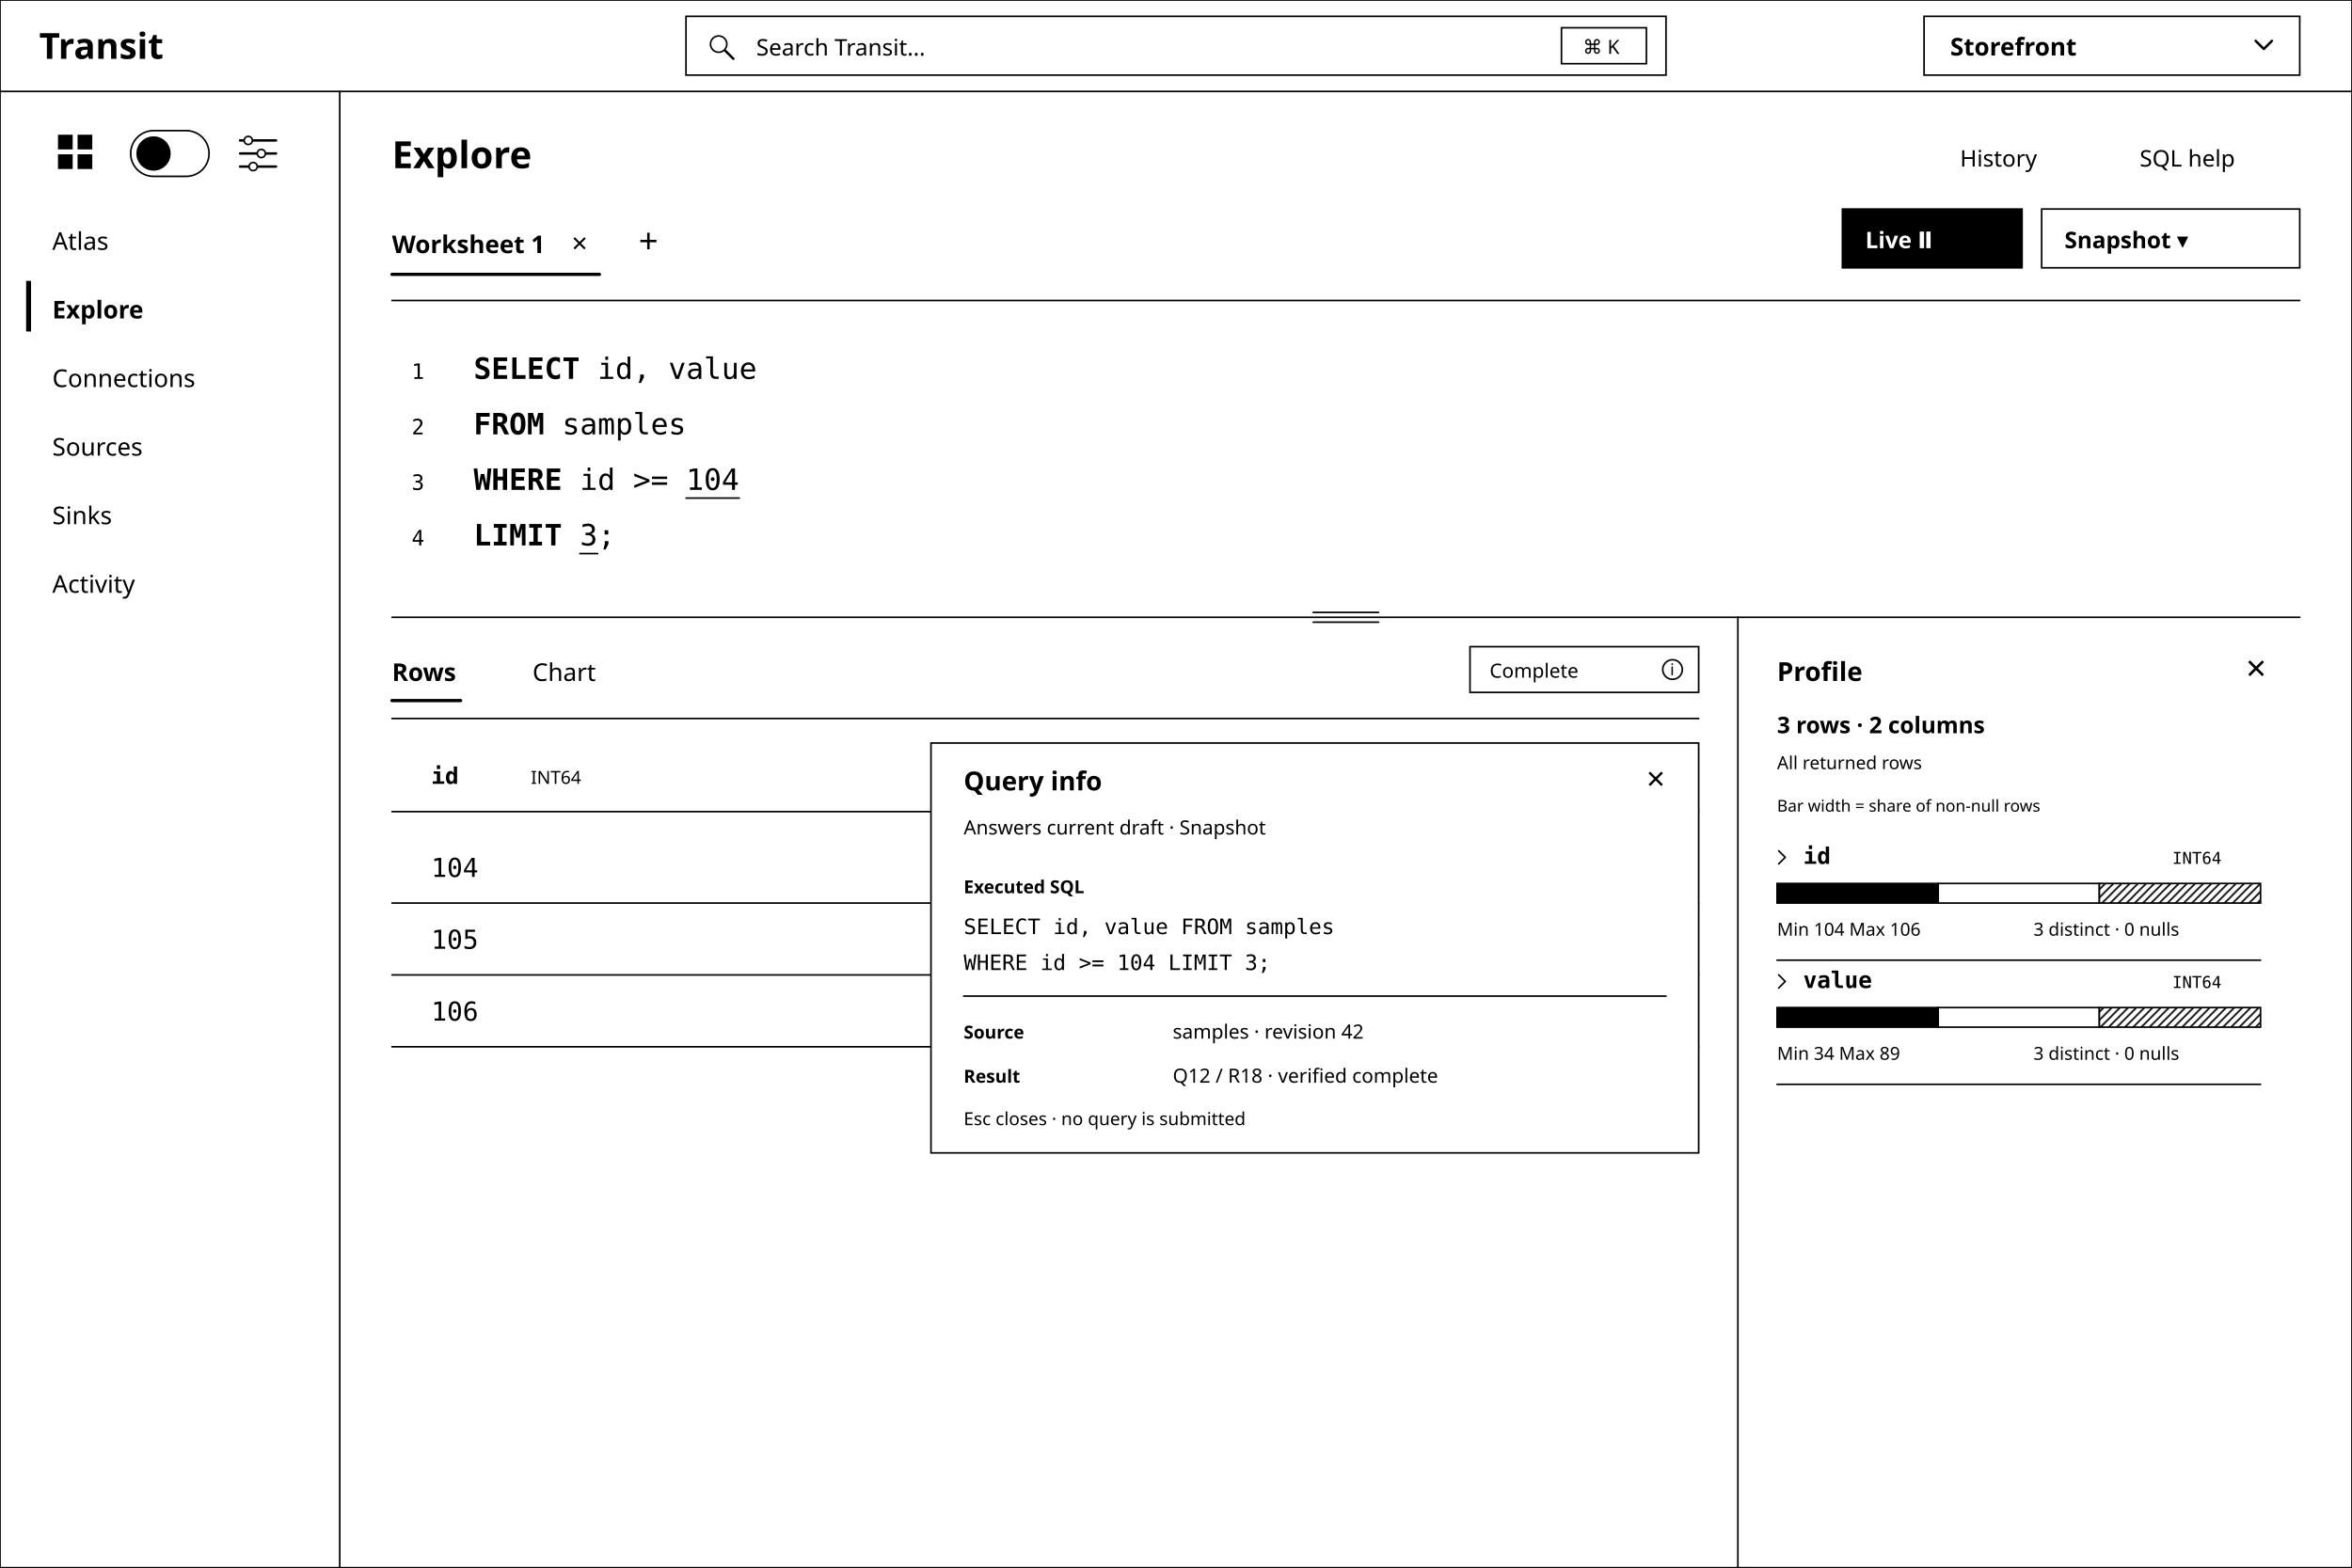
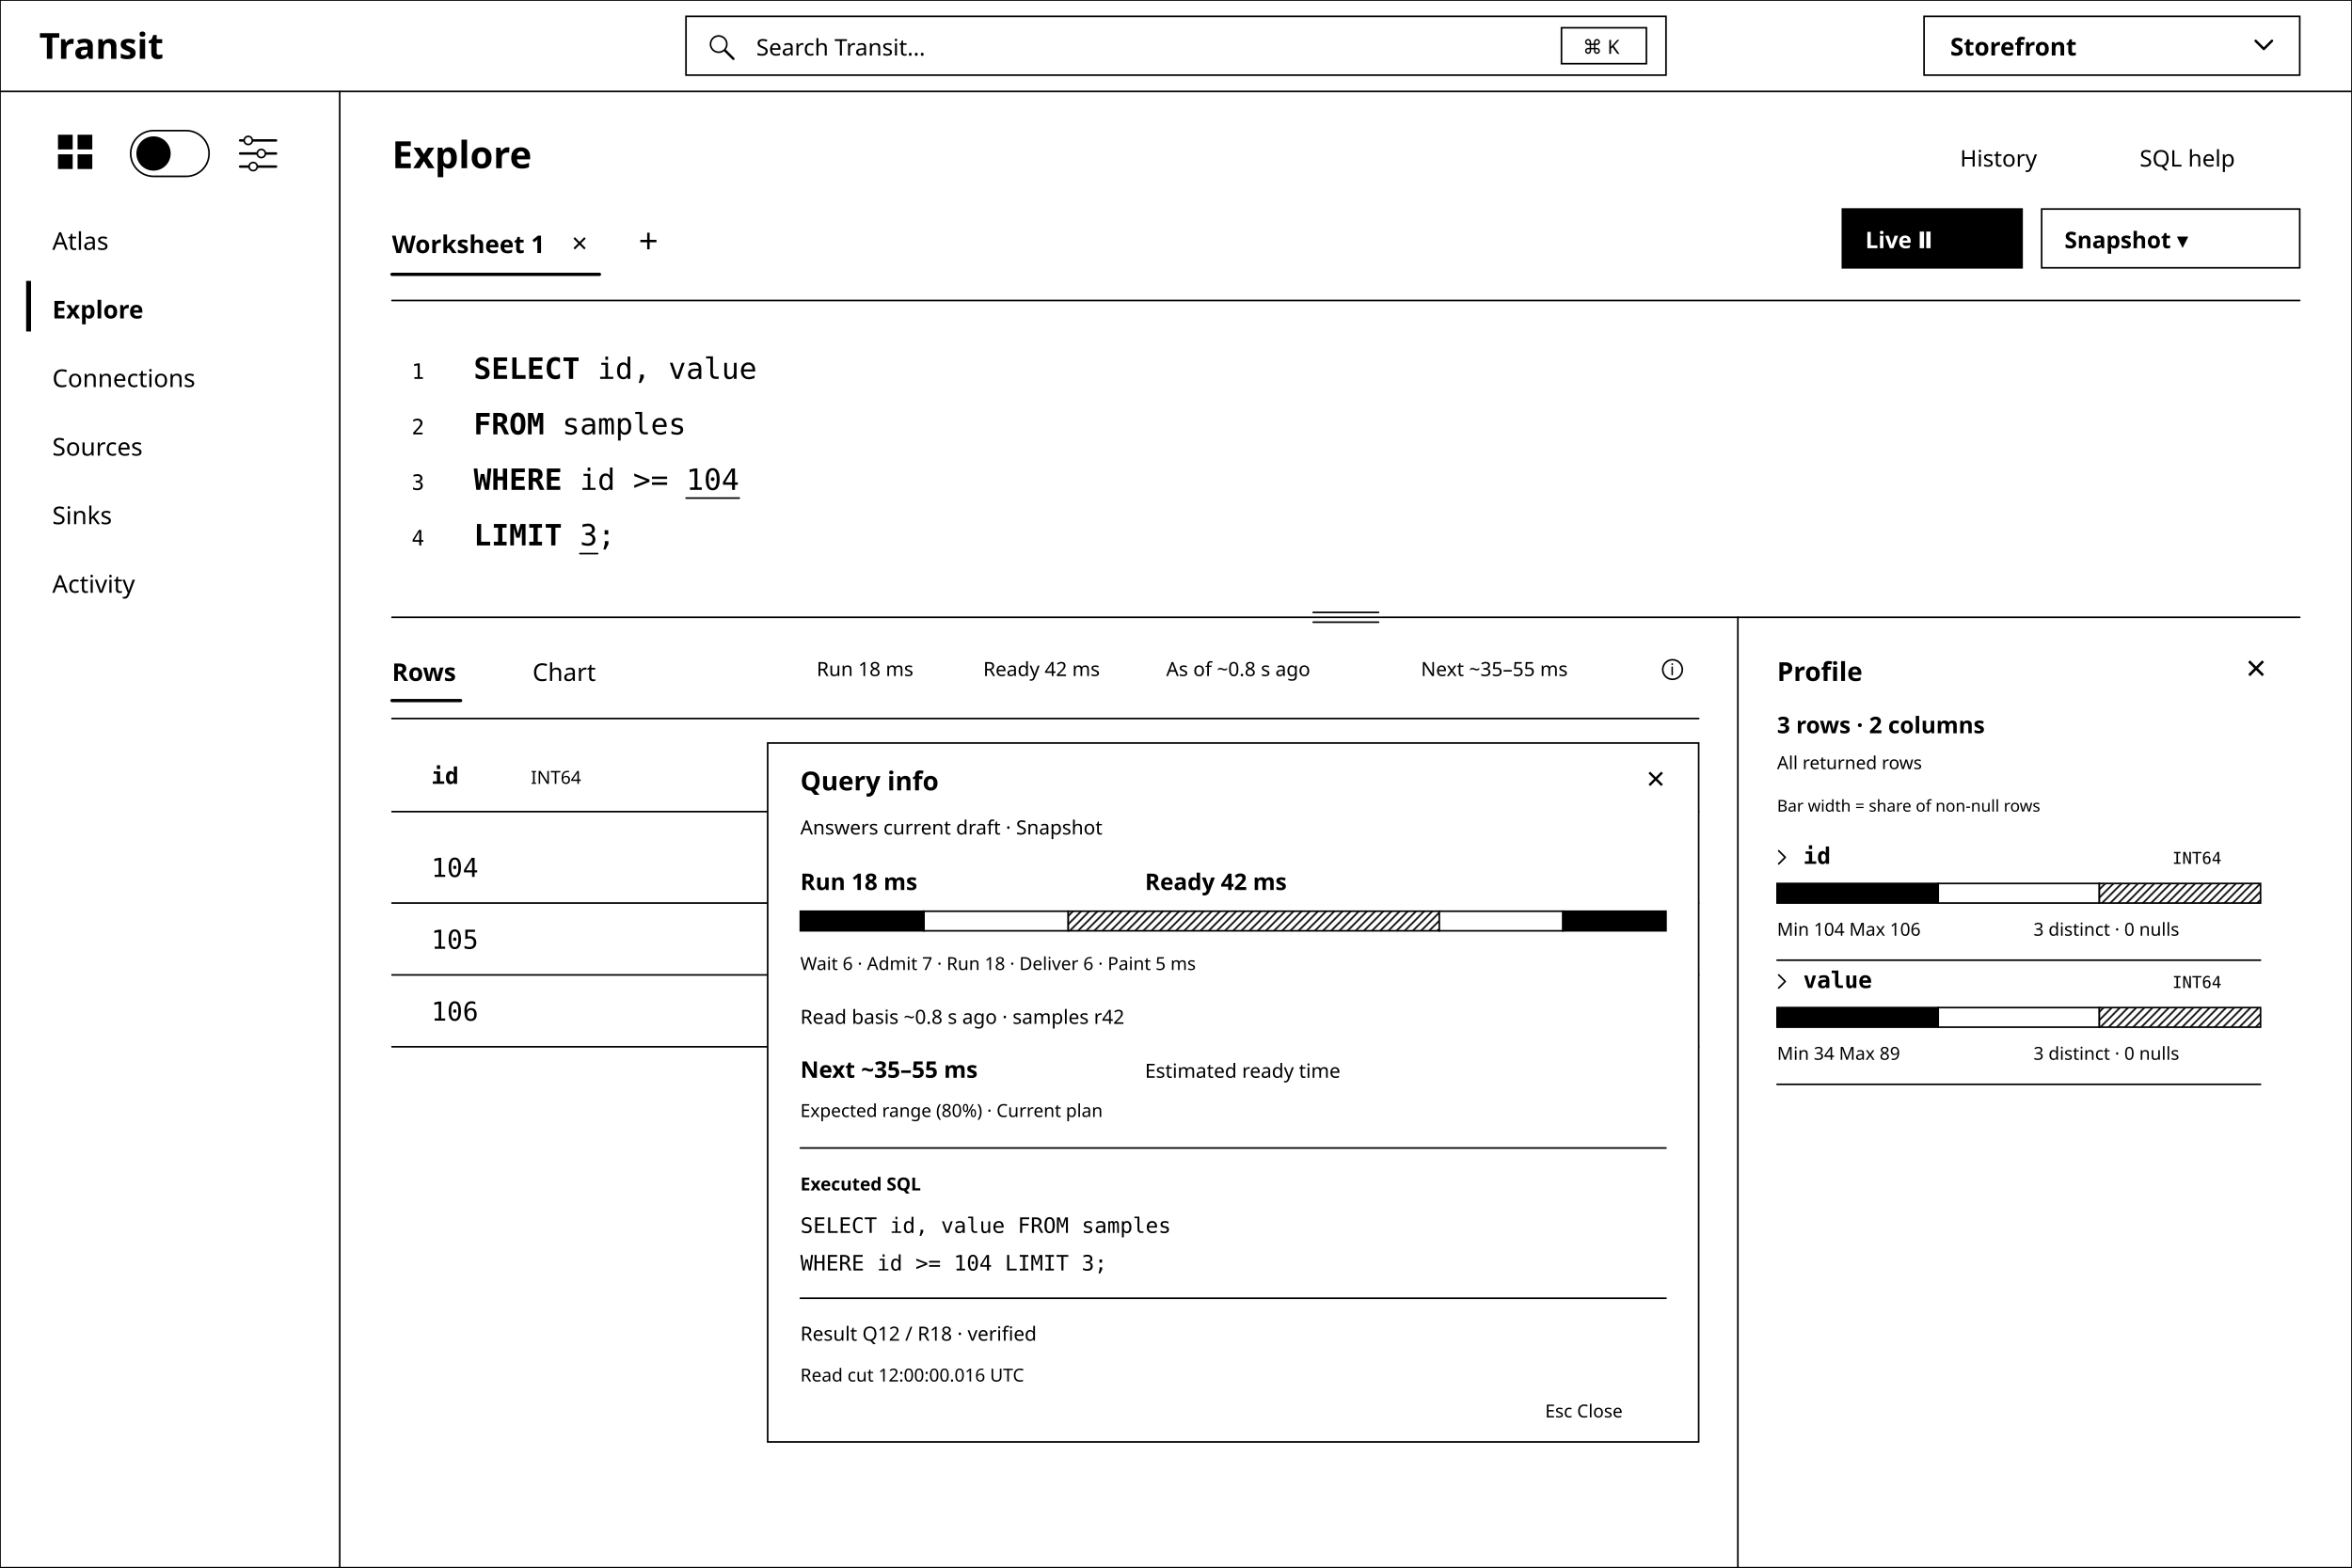
<svg xmlns="http://www.w3.org/2000/svg" width="1440" height="960" viewBox="0 0 1440 960" role="img" aria-labelledby="title desc">
  <rect x="0" y="0" width="1440" height="960" rx="0" fill="white" stroke="black" />
  <text x="24" y="36" font-family="sans-serif" font-size="22" font-weight="700" fill="black">Transit</text>
  <g role="img" aria-label="Search Transit. Command K or Control K opens context-aware power search.">
    <rect x="420" y="10" width="600" height="36" rx="0" fill="white" stroke="black" />
    <circle cx="440" cy="27" r="5" fill="white" stroke="black" />
    <path d="M444 31 l5 5" fill="none" stroke="black" stroke-width="1.5" stroke-linecap="round" stroke-linejoin="round" />
    <text x="463" y="34" font-family="sans-serif" font-size="14" font-weight="400" fill="black">Search Transit…</text>
    <rect x="956" y="17" width="52" height="22" rx="0" fill="white" stroke="black" />
    <text x="969" y="33" font-family="sans-serif" font-size="12" font-weight="400" fill="black">⌘ K</text>
  </g>
  <rect x="1178" y="10" width="230" height="36" rx="0" fill="white" stroke="black" />
  <text x="1194" y="34" font-family="sans-serif" font-size="15" font-weight="700" fill="black">Storefront</text>
  <path d="M1381 25 l5 5 l5 -5" fill="none" stroke="black" stroke-width="1.5" stroke-linecap="round" stroke-linejoin="round" />
  <path d="M0 56 H1440" fill="none" stroke="black" stroke-width="1" stroke-linecap="round" stroke-linejoin="round" />
  <path d="M208 56 L208 960" fill="none" stroke="black" stroke-width="1" stroke-linecap="round" stroke-linejoin="round" />
  <g role="img" aria-label="Area: Workspace. Workspace left; Operations right.">
    <rect x="36" y="83" width="8" height="8" rx="0" fill="black" stroke="black" />
    <rect x="36" y="95" width="8" height="8" rx="0" fill="black" stroke="black" />
    <rect x="48" y="83" width="8" height="8" rx="0" fill="black" stroke="black" />
    <rect x="48" y="95" width="8" height="8" rx="0" fill="black" stroke="black" />
    <rect x="80" y="80" width="48" height="28" rx="14" fill="white" stroke="black" />
    <circle cx="94" cy="94" r="10" fill="black" stroke="black" />
    <path d="M147 86 H169" fill="none" stroke="black" stroke-width="1.5" stroke-linecap="round" stroke-linejoin="round" />
    <circle cx="152" cy="86" r="2.5" fill="white" stroke="black" />
    <path d="M147 94 H169" fill="none" stroke="black" stroke-width="1.5" stroke-linecap="round" stroke-linejoin="round" />
    <circle cx="160" cy="94" r="2.5" fill="white" stroke="black" />
    <path d="M147 102 H169" fill="none" stroke="black" stroke-width="1.5" stroke-linecap="round" stroke-linejoin="round" />
    <circle cx="155" cy="102" r="2.5" fill="white" stroke="black" />
  </g>
  <text xml:space="preserve" x="32" y="153" font-family="sans-serif" font-size="15" font-weight="400" fill="black">Atlas</text>
  <rect x="16" y="172" width="3" height="31" rx="0" fill="black" stroke="none" />
  <text xml:space="preserve" x="32" y="195" font-family="sans-serif" font-size="15" font-weight="700" fill="black">Explore</text>
  <text xml:space="preserve" x="32" y="237" font-family="sans-serif" font-size="15" font-weight="400" fill="black">Connections</text>
  <text xml:space="preserve" x="32" y="279" font-family="sans-serif" font-size="15" font-weight="400" fill="black">Sources</text>
  <text xml:space="preserve" x="32" y="321" font-family="sans-serif" font-size="15" font-weight="400" fill="black">Sinks</text>
  <text xml:space="preserve" x="32" y="363" font-family="sans-serif" font-size="15" font-weight="400" fill="black">Activity</text>
  <text xml:space="preserve" x="240" y="103" font-family="sans-serif" font-size="23" font-weight="700" fill="black">Explore</text>
  <text xml:space="preserve" x="1200" y="102" font-family="sans-serif" font-size="14" font-weight="400" fill="black">History</text>
  <text xml:space="preserve" x="1310" y="102" font-family="sans-serif" font-size="14" font-weight="400" fill="black">SQL help</text>
  <text xml:space="preserve" x="240" y="155" font-family="sans-serif" font-size="15" font-weight="700" fill="black">Worksheet 1</text>
  <text xml:space="preserve" x="350" y="155" font-family="sans-serif" font-size="17" font-weight="400" fill="black">×</text>
  <text xml:space="preserve" x="391" y="155" font-family="sans-serif" font-size="21" font-weight="400" fill="black">+</text>
  <path d="M240 168 H367" fill="none" stroke="black" stroke-width="2" stroke-linecap="round" stroke-linejoin="round" />
  <rect x="1128" y="128" width="110" height="36" rx="0" fill="black" stroke="black" />
  <text x="1142" y="152" font-family="sans-serif" font-size="14" font-weight="700" fill="white">Live  Ⅱ</text>
  <rect x="1250" y="128" width="158" height="36" rx="0" fill="white" stroke="black" />
  <text x="1264" y="152" font-family="sans-serif" font-size="14" font-weight="700" fill="black">Snapshot  ▾</text>
  <path d="M240 184 H1408" fill="none" stroke="black" stroke-width="1" stroke-linecap="round" stroke-linejoin="round" />
  <text xml:space="preserve" x="252" y="232" font-family="monospace" font-size="13" font-weight="400" fill="black">1</text>
  <text xml:space="preserve" x="290" y="232" font-family="monospace" font-size="18" font-weight="700" fill="black">SELECT</text>
  <text xml:space="preserve" x="355.04" y="232" font-family="monospace" font-size="18" font-weight="400" fill="black"> id, value</text>
  <text xml:space="preserve" x="252" y="266" font-family="monospace" font-size="13" font-weight="400" fill="black">2</text>
  <text xml:space="preserve" x="290" y="266" font-family="monospace" font-size="18" font-weight="700" fill="black">FROM</text>
  <text xml:space="preserve" x="333.36" y="266" font-family="monospace" font-size="18" font-weight="400" fill="black"> samples</text>
  <text xml:space="preserve" x="252" y="300" font-family="monospace" font-size="13" font-weight="400" fill="black">3</text>
  <text xml:space="preserve" x="290" y="300" font-family="monospace" font-size="18" font-weight="700" fill="black">WHERE</text>
  <text xml:space="preserve" x="344.2" y="300" font-family="monospace" font-size="18" font-weight="400" fill="black"> id &gt;= </text>
  <text xml:space="preserve" x="420.08" y="300" font-family="monospace" font-size="18" font-weight="400" fill="black">104</text>
  <path d="M420.08 305 H452.6" fill="none" stroke="black" stroke-width="1" stroke-linecap="round" stroke-linejoin="round" />
  <text xml:space="preserve" x="252" y="334" font-family="monospace" font-size="13" font-weight="400" fill="black">4</text>
  <text xml:space="preserve" x="290" y="334" font-family="monospace" font-size="18" font-weight="700" fill="black">LIMIT</text>
  <text xml:space="preserve" x="344.2" y="334" font-family="monospace" font-size="18" font-weight="400" fill="black"> </text>
  <text xml:space="preserve" x="355.04" y="334" font-family="monospace" font-size="18" font-weight="400" fill="black">3</text>
  <path d="M355.04 339 H365.88" fill="none" stroke="black" stroke-width="1" stroke-linecap="round" stroke-linejoin="round" />
  <text xml:space="preserve" x="365.88" y="334" font-family="monospace" font-size="18" font-weight="400" fill="black">;</text>
  <defs>
    <pattern id="stripe" patternUnits="userSpaceOnUse" width="5" height="5">
      <rect width="5" height="5" fill="white" />
      <path d="M-1 1 l2 -2 M0 5 l5 -5 M4 6 l2 -2" stroke="black" stroke-width="1" />
    </pattern>
  </defs>
  <path d="M240 378 H1408" fill="none" stroke="black" stroke-width="1" stroke-linecap="round" stroke-linejoin="round" />
  <path d="M804 375 H844" fill="none" stroke="black" stroke-width="1" stroke-linecap="round" stroke-linejoin="round" />
  <path d="M804 381 H844" fill="none" stroke="black" stroke-width="1" stroke-linecap="round" stroke-linejoin="round" />
  <text x="240" y="417" font-family="sans-serif" font-size="15" font-weight="700" fill="black">Rows</text>
  <text x="326" y="417" font-family="sans-serif" font-size="15" font-weight="400" fill="black">Chart</text>
  <path d="M240 429 H282" fill="none" stroke="black" stroke-width="2" stroke-linecap="round" stroke-linejoin="round" />
-   <g role="img" aria-label="Complete — Query info">
-     <rect x="900" y="396" width="140" height="28" rx="0" fill="white" stroke="black" />
-     <text x="912" y="415" font-family="sans-serif" font-size="12" font-weight="400" fill="black">Complete</text>
+   <g role="img" aria-label="Query info — Current exact statement. Run 18 ms. Ready 42 ms. As of ~0.8 s ago. Next ~35–55 ms. Next is an estimated duration, not a countdown.">
+     <text x="500" y="414" font-family="sans-serif" font-size="12" font-weight="400" fill="black">Run 18 ms</text>
+     <text x="602" y="414" font-family="sans-serif" font-size="12" font-weight="400" fill="black">Ready 42 ms</text>
+     <text x="714" y="414" font-family="sans-serif" font-size="12" font-weight="400" fill="black">As of ~0.8 s ago</text>
+     <text x="870" y="414" font-family="sans-serif" font-size="12" font-weight="400" fill="black">Next ~35–55 ms</text>
    <circle cx="1024" cy="410" r="6" fill="white" stroke="black" />
    <text x="1022.5" y="413.5" font-family="sans-serif" font-size="10" font-weight="400" fill="black">i</text>
  </g>
  <path d="M240 440 H1040" fill="none" stroke="black" stroke-width="1" stroke-linecap="round" stroke-linejoin="round" />
  <text x="264" y="480" font-family="monospace" font-size="14" font-weight="700" fill="black">id</text>
  <text x="325" y="480" font-family="sans-serif" font-size="11" font-weight="400" fill="black">INT64</text>
  <text x="666" y="480" font-family="monospace" font-size="14" font-weight="700" fill="black">value</text>
  <text x="753" y="480" font-family="sans-serif" font-size="11" font-weight="400" fill="black">INT64</text>
  <path d="M240 497 H1040" fill="none" stroke="black" stroke-width="1" stroke-linecap="round" stroke-linejoin="round" />
  <text x="264" y="537" font-family="monospace" font-size="16" font-weight="400" fill="black">104</text>
  <text x="666" y="537" font-family="monospace" font-size="16" font-weight="400" fill="black">34</text>
  <path d="M240 553 H1040" fill="none" stroke="black" stroke-width="1" stroke-linecap="round" stroke-linejoin="round" />
  <text x="264" y="581" font-family="monospace" font-size="16" font-weight="400" fill="black">105</text>
  <text x="666" y="581" font-family="monospace" font-size="16" font-weight="400" fill="black">55</text>
  <path d="M240 597 H1040" fill="none" stroke="black" stroke-width="1" stroke-linecap="round" stroke-linejoin="round" />
  <text x="264" y="625" font-family="monospace" font-size="16" font-weight="400" fill="black">106</text>
  <text x="666" y="625" font-family="monospace" font-size="16" font-weight="400" fill="black">89</text>
  <path d="M240 641 H1040" fill="none" stroke="black" stroke-width="1" stroke-linecap="round" stroke-linejoin="round" />
  <path d="M1064 378 L1064 960" fill="none" stroke="black" stroke-width="1" stroke-linecap="round" stroke-linejoin="round" />
  <text x="1088" y="417" font-family="sans-serif" font-size="16" font-weight="700" fill="black">Profile</text>
  <g role="img" aria-label="Close Profile panel">
    <text x="1375" y="417" font-family="sans-serif" font-size="22" font-weight="400" fill="black">×</text>
  </g>
  <text x="1088" y="449" font-family="sans-serif" font-size="14" font-weight="700" fill="black">3 rows · 2 columns</text>
  <text x="1088" y="471" font-family="sans-serif" font-size="11" font-weight="400" fill="black">All returned rows</text>
  <text x="1088" y="497" font-family="sans-serif" font-size="10" font-weight="400" fill="black">Bar width = share of non-null rows</text>
  <g role="img" aria-label="id: 3 distinct non-null values; 0 nulls. Bar widths show shares of 3 non-null rows: 104: 1; 105: 1; 106: 1">
    <path d="M1089 521 l4 4 l-4 4" fill="none" stroke="black" stroke-width="1" stroke-linecap="round" stroke-linejoin="round" />
    <text x="1104" y="529" font-family="monospace" font-size="14" font-weight="700" fill="black">id</text>
    <text x="1330" y="529" font-family="monospace" font-size="10" font-weight="400" fill="black">INT64</text>
    <g>
      <rect x="1088" y="541" width="98.667" height="12" rx="0" fill="black" stroke="black" />
    </g>
    <g>
      <rect x="1186.667" y="541" width="98.667" height="12" rx="0" fill="white" stroke="black" />
    </g>
    <g>
      <rect x="1285.333" y="541" width="98.667" height="12" rx="0" fill="url(#stripe)" stroke="black" />
    </g>
    <text x="1088" y="573" font-family="sans-serif" font-size="11" font-weight="400" fill="black">Min 104   Max 106</text>
    <text x="1245" y="573" font-family="sans-serif" font-size="11" font-weight="400" fill="black">3 distinct · 0 nulls</text>
    <path d="M1088 588 H1384" fill="none" stroke="black" stroke-width="1" stroke-linecap="round" stroke-linejoin="round" />
  </g>
  <g role="img" aria-label="value: 3 distinct non-null values; 0 nulls. Bar widths show shares of 3 non-null rows: 34–52: 1; 53–71: 1; 72–90: 1">
    <path d="M1089 597 l4 4 l-4 4" fill="none" stroke="black" stroke-width="1" stroke-linecap="round" stroke-linejoin="round" />
    <text x="1104" y="605" font-family="monospace" font-size="14" font-weight="700" fill="black">value</text>
    <text x="1330" y="605" font-family="monospace" font-size="10" font-weight="400" fill="black">INT64</text>
    <g>
      <rect x="1088" y="617" width="98.667" height="12" rx="0" fill="black" stroke="black" />
    </g>
    <g>
      <rect x="1186.667" y="617" width="98.667" height="12" rx="0" fill="white" stroke="black" />
    </g>
    <g>
      <rect x="1285.333" y="617" width="98.667" height="12" rx="0" fill="url(#stripe)" stroke="black" />
    </g>
    <text x="1088" y="649" font-family="sans-serif" font-size="11" font-weight="400" fill="black">Min 34   Max 89</text>
    <text x="1245" y="649" font-family="sans-serif" font-size="11" font-weight="400" fill="black">3 distinct · 0 nulls</text>
    <path d="M1088 664 H1384" fill="none" stroke="black" stroke-width="1" stroke-linecap="round" stroke-linejoin="round" />
  </g>
-   <rect x="570" y="455" width="470" height="251" rx="0" fill="white" stroke="black" />
-   <text x="590" y="484" font-family="sans-serif" font-size="16" font-weight="700" fill="black">Query info</text>
+   <rect x="470" y="455" width="570" height="428" rx="0" fill="white" stroke="black" />
+   <text x="490" y="484" font-family="sans-serif" font-size="16" font-weight="700" fill="black">Query info</text>
  <text x="1008" y="484" font-family="sans-serif" font-size="20" font-weight="400" fill="black">×</text>
-   <text x="590" y="511" font-family="sans-serif" font-size="12" font-weight="400" fill="black">Answers current draft · Snapshot</text>
-   <text x="590" y="547" font-family="sans-serif" font-size="11" font-weight="700" fill="black">Executed SQL</text>
-   <text x="590" y="572" font-family="monospace" font-size="13" font-weight="400" fill="black">SELECT id, value FROM samples</text>
-   <text x="590" y="594" font-family="monospace" font-size="13" font-weight="400" fill="black">WHERE id &gt;= 104 LIMIT 3;</text>
-   <path d="M590 610 H1020" fill="none" stroke="black" stroke-width="1" stroke-linecap="round" stroke-linejoin="round" />
-   <text x="590" y="636" font-family="sans-serif" font-size="11" font-weight="700" fill="black">Source</text>
-   <text x="718" y="636" font-family="sans-serif" font-size="12" font-weight="400" fill="black">samples · revision 42</text>
-   <text x="590" y="663" font-family="sans-serif" font-size="11" font-weight="700" fill="black">Result</text>
-   <text x="718" y="663" font-family="sans-serif" font-size="12" font-weight="400" fill="black">Q12 / R18 · verified complete</text>
-   <text x="590" y="689" font-family="sans-serif" font-size="11" font-weight="400" fill="black">Esc closes · no query is submitted</text>
+   <text x="490" y="511" font-family="sans-serif" font-size="12" font-weight="400" fill="black">Answers current draft · Snapshot</text>
+   <text x="490" y="545" font-family="sans-serif" font-size="14" font-weight="700" fill="black">Run 18 ms</text>
+   <text x="701" y="545" font-family="sans-serif" font-size="14" font-weight="700" fill="black">Ready 42 ms</text>
+   <g>
+     <rect x="490" y="558" width="75.714" height="12" rx="0" fill="black" stroke="black" />
+   </g>
+   <g>
+     <rect x="565.714" y="558" width="88.333" height="12" rx="0" fill="white" stroke="black" />
+   </g>
+   <g>
+     <rect x="654.048" y="558" width="227.143" height="12" rx="0" fill="url(#stripe)" stroke="black" />
+   </g>
+   <g>
+     <rect x="881.19" y="558" width="75.714" height="12" rx="0" fill="white" stroke="black" />
+   </g>
+   <g>
+     <rect x="956.905" y="558" width="63.095" height="12" rx="0" fill="black" stroke="black" />
+   </g>
+   <text x="490" y="594" font-family="sans-serif" font-size="11" font-weight="400" fill="black">Wait 6 · Admit 7 · Run 18 · Deliver 6 · Paint 5 ms</text>
+   <text x="490" y="627" font-family="sans-serif" font-size="12" font-weight="400" fill="black">Read basis ~0.8 s ago · samples r42</text>
+   <text x="490" y="660" font-family="sans-serif" font-size="14" font-weight="700" fill="black">Next ~35–55 ms</text>
+   <text x="701" y="660" font-family="sans-serif" font-size="12" font-weight="400" fill="black">Estimated ready time</text>
+   <text x="490" y="684" font-family="sans-serif" font-size="11" font-weight="400" fill="black">Expected range (80%) · Current plan</text>
+   <path d="M490 703 H1020" fill="none" stroke="black" stroke-width="1" stroke-linecap="round" stroke-linejoin="round" />
+   <text x="490" y="729" font-family="sans-serif" font-size="11" font-weight="700" fill="black">Executed SQL</text>
+   <text x="490" y="755" font-family="monospace" font-size="13" font-weight="400" fill="black">SELECT id, value FROM samples</text>
+   <text x="490" y="778" font-family="monospace" font-size="13" font-weight="400" fill="black">WHERE id &gt;= 104 LIMIT 3;</text>
+   <path d="M490 795 H1020" fill="none" stroke="black" stroke-width="1" stroke-linecap="round" stroke-linejoin="round" />
+   <text x="490" y="821" font-family="sans-serif" font-size="12" font-weight="400" fill="black">Result Q12 / R18 · verified</text>
+   <text x="490" y="846" font-family="sans-serif" font-size="11" font-weight="400" fill="black">Read cut 12:00:00.016 UTC</text>
+   <text x="946" y="868" font-family="sans-serif" font-size="11" font-weight="400" fill="black">Esc Close</text>
</svg>
